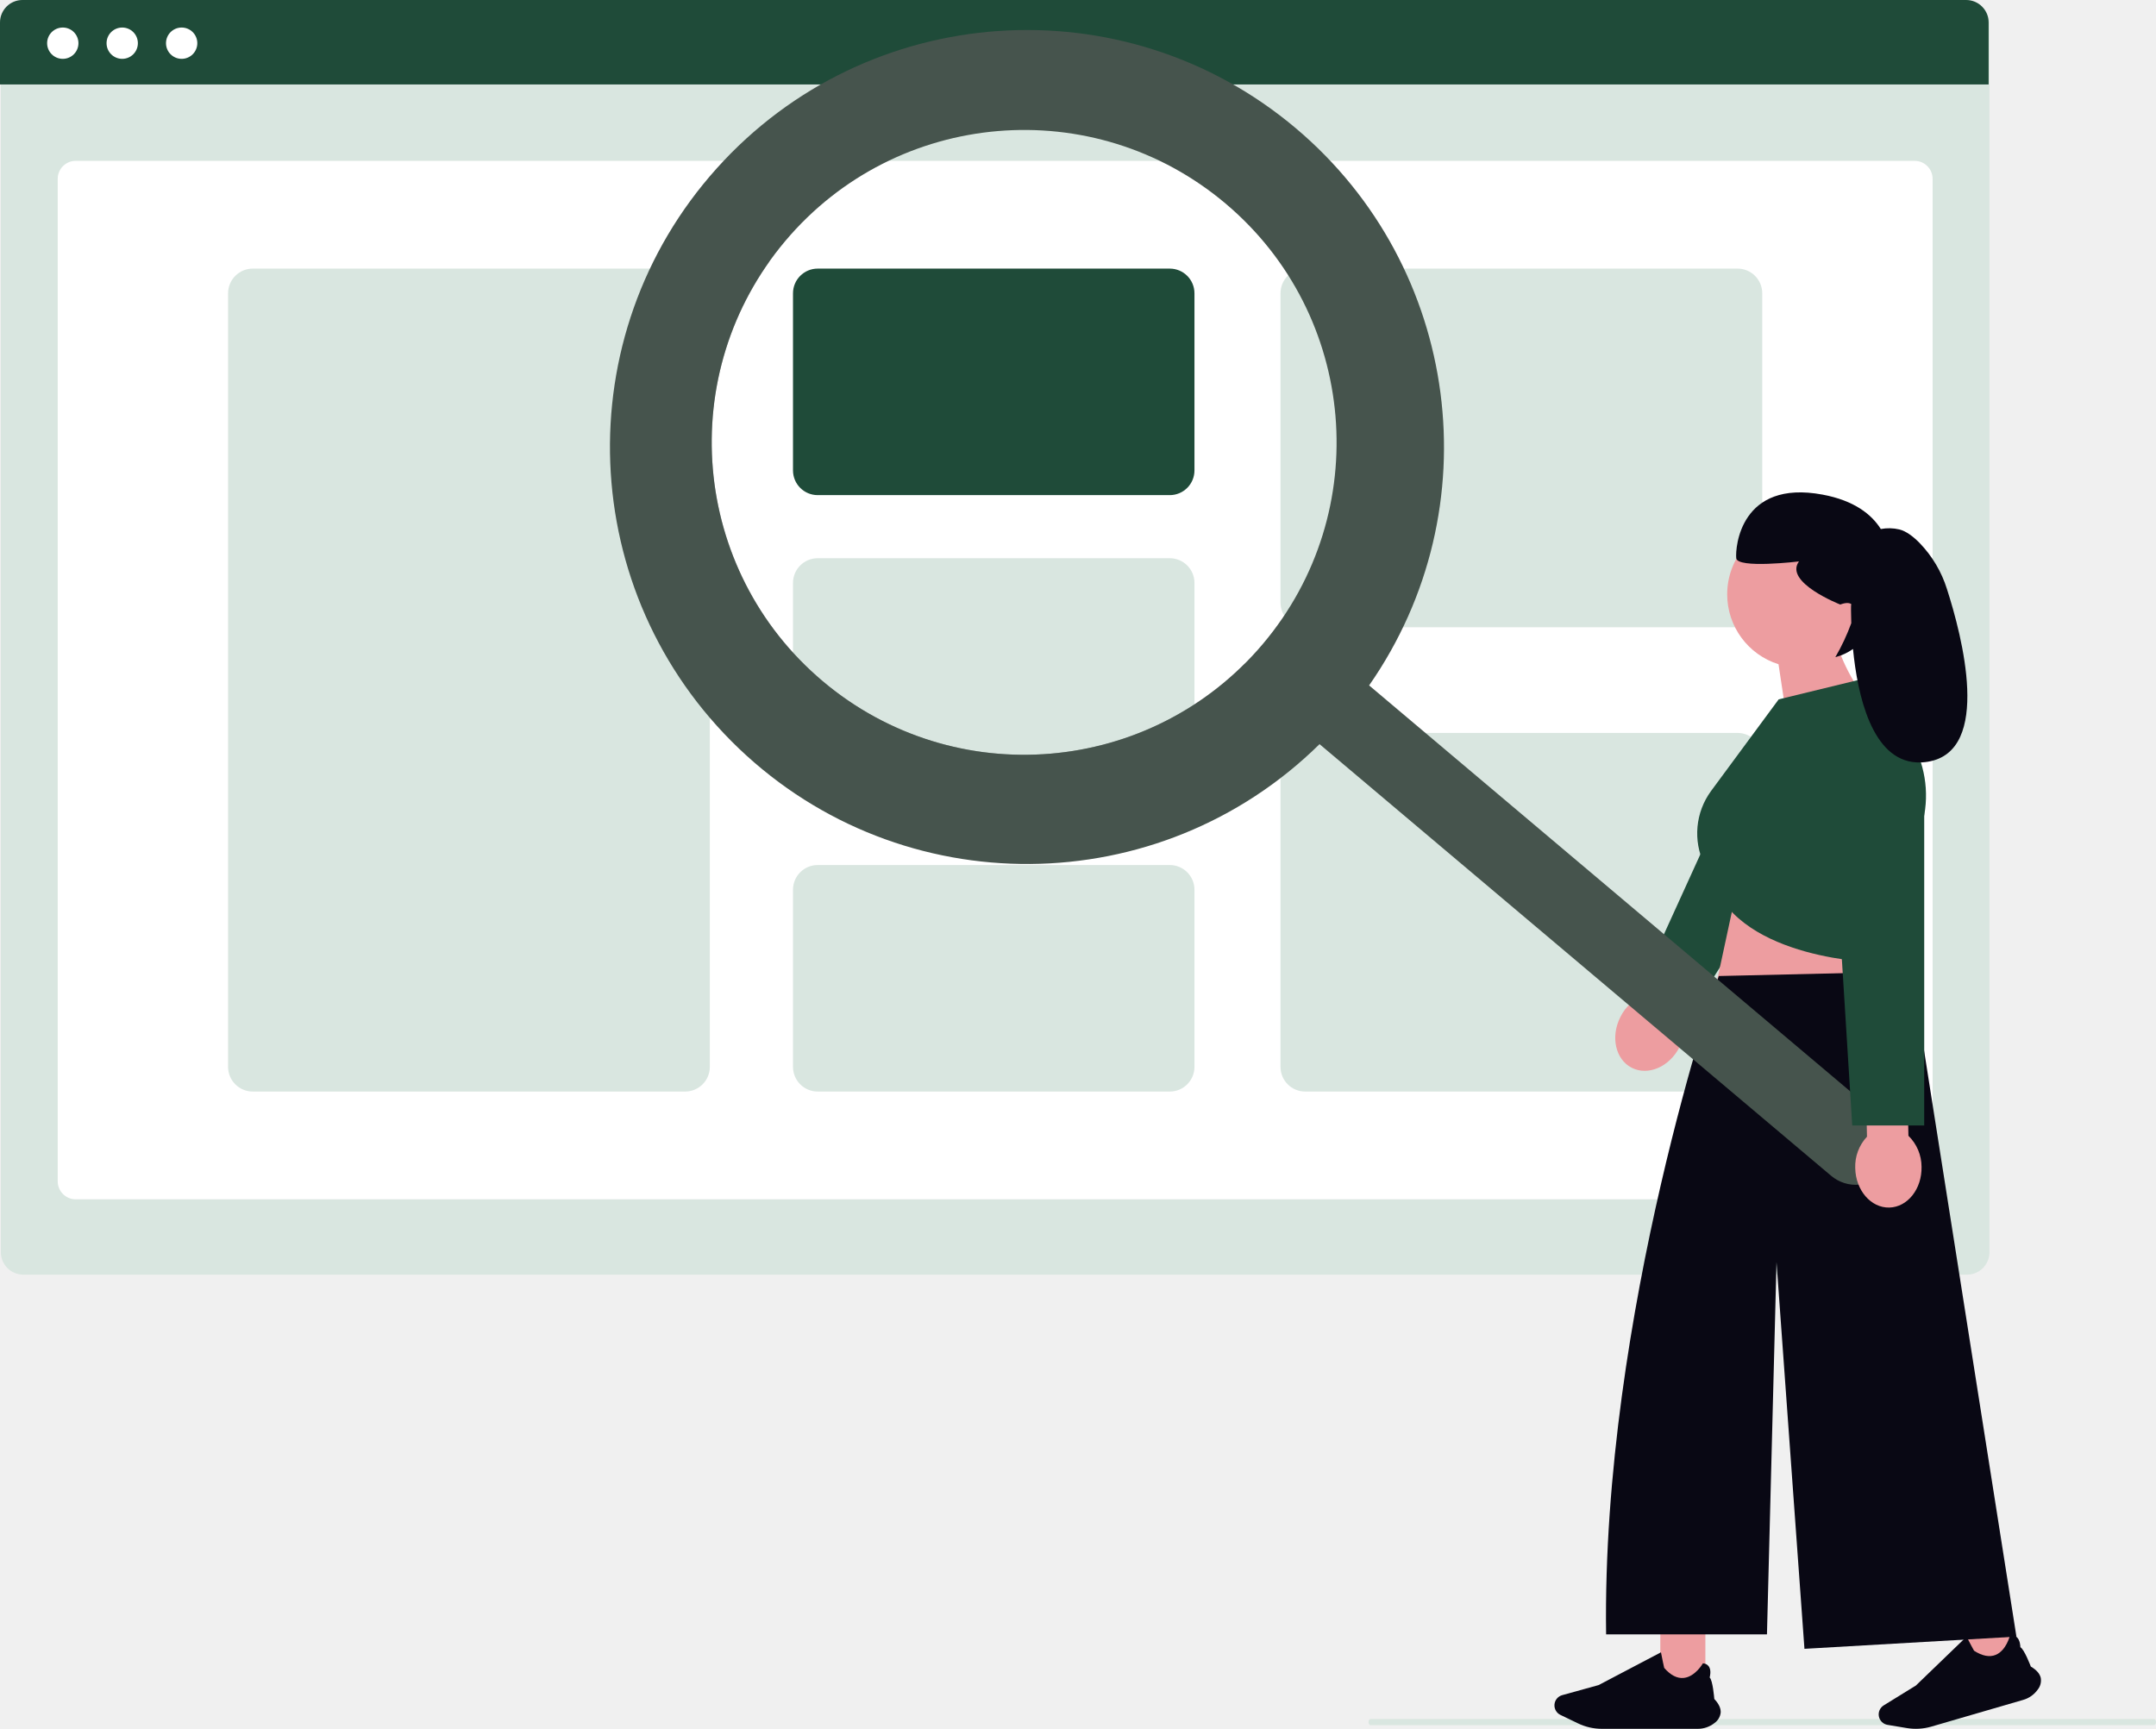
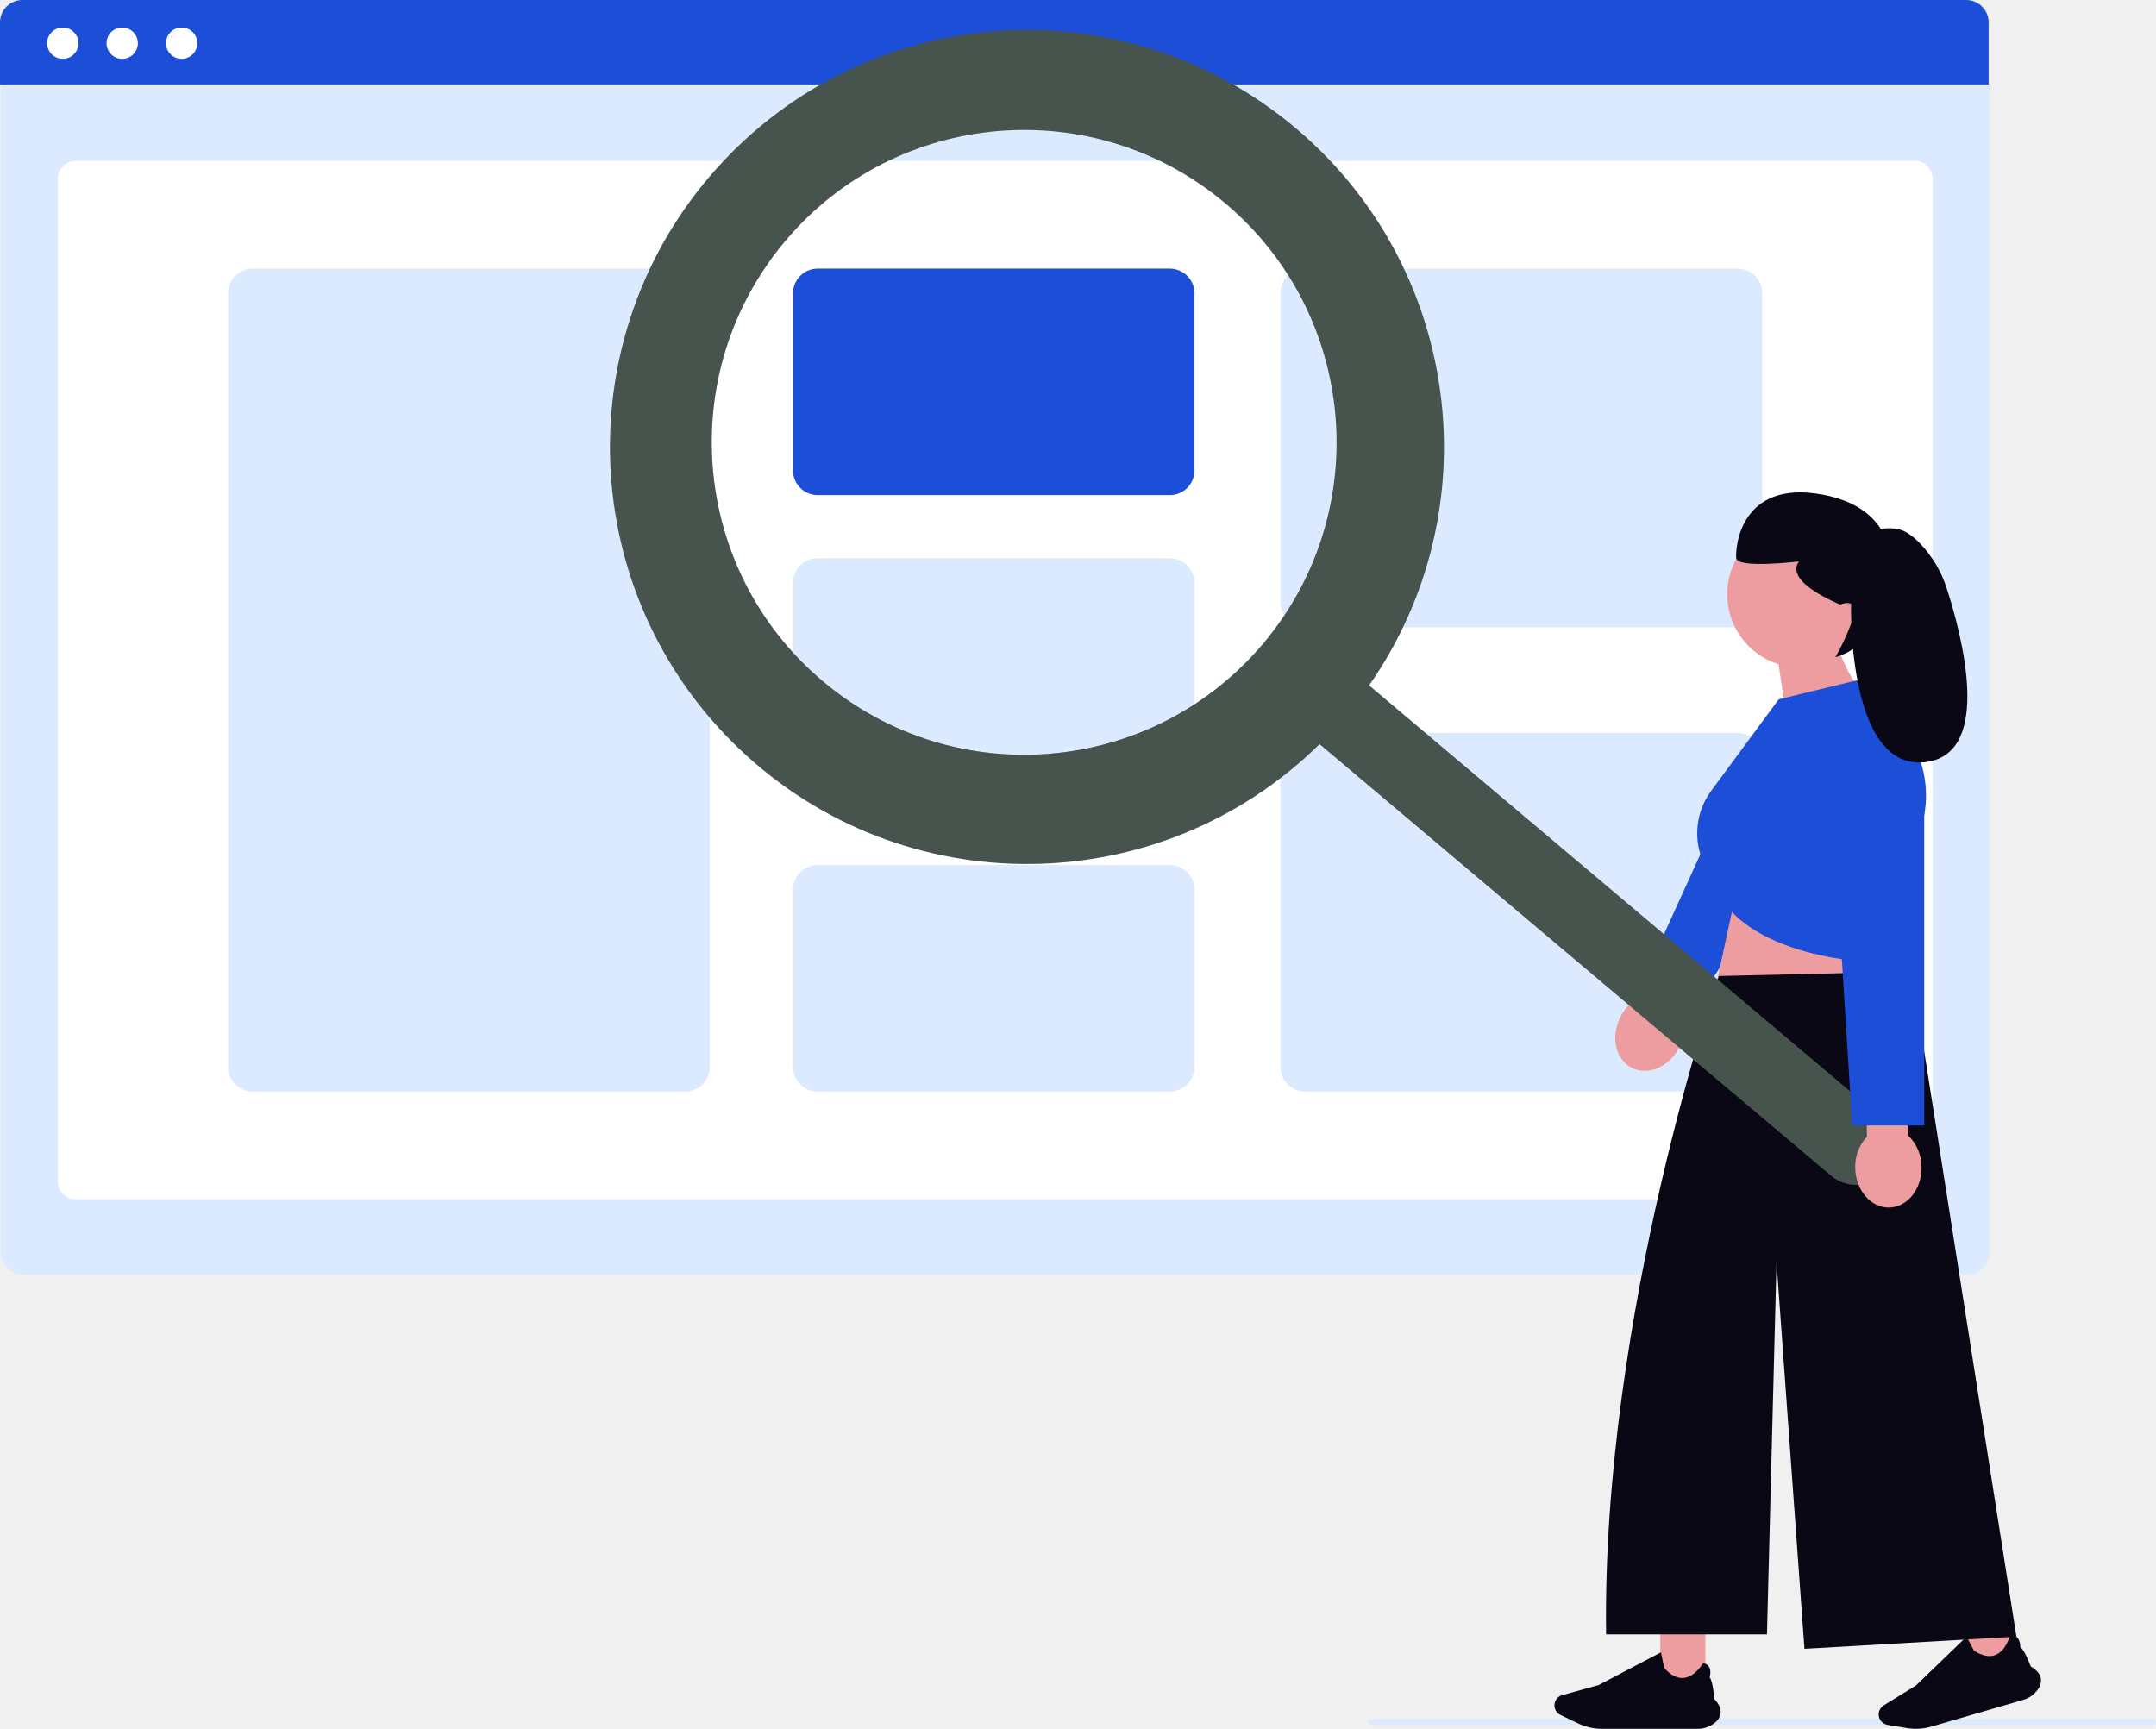
<svg xmlns="http://www.w3.org/2000/svg" width="960" height="769.842" viewBox="0 0 960 769.842" role="img" artist="Katerina Limpitsouni" source="https://undraw.co/">
  <g transform="translate(-605.233 -233)">
-     <rect width="885.473" height="567.096" rx="10" transform="translate(605.612 233.502)" fill="#d9e6e0" />
+     <rect width="885.473" height="567.096" rx="10" transform="translate(605.612 233.502)" fill="#dbeafe" />
    <rect width="834.833" height="462.419" rx="8" transform="translate(630.931 304.63)" fill="#fff" />
-     <path d="M10,0H875.473a10,10,0,0,1,10,10V37.618a0,0,0,0,1,0,0H0a0,0,0,0,1,0,0V10A10,10,0,0,1,10,0Z" transform="translate(605.233 233)" fill="#1f4b39" />
+     <path d="M10,0H875.473a10,10,0,0,1,10,10V37.618a0,0,0,0,1,0,0H0a0,0,0,0,1,0,0V10A10,10,0,0,1,10,0Z" transform="translate(605.233 233)" fill="#1d4ed8" />
    <circle cx="6.972" cy="6.972" r="6.972" transform="translate(626.216 245.26)" fill="#fff" />
    <circle cx="6.972" cy="6.972" r="6.972" transform="translate(652.681 245.26)" fill="#fff" />
    <circle cx="6.972" cy="6.972" r="6.972" transform="translate(679.146 245.26)" fill="#fff" />
-     <path d="M11,0H203.511a11,11,0,0,1,11,11V355.457a11,11,0,0,1-11,11H11a11,11,0,0,1-11-11V11A11,11,0,0,1,11,0Z" transform="translate(706.788 352.609)" fill="#d9e6e0" />
-     <path d="M11,0H167.759a11,11,0,0,1,11,11V89.87a11,11,0,0,1-11,11H11a11,11,0,0,1-11-11V11A11,11,0,0,1,11,0Z" transform="translate(958.33 352.609)" fill="#1f4b39" />
-     <path d="M11,0H167.759a11,11,0,0,1,11,11V97.531a11,11,0,0,1-11,11H11a11,11,0,0,1-11-11V11A11,11,0,0,1,11,0Z" transform="translate(958.33 481.573)" fill="#d9e6e0" />
-     <path d="M11,0H167.759a11,11,0,0,1,11,11V89.87a11,11,0,0,1-11,11H11a11,11,0,0,1-11-11V11A11,11,0,0,1,11,0Z" transform="translate(958.33 618.197)" fill="#d9e6e0" />
-     <path d="M11,0H203.511a11,11,0,0,1,11,11V148.7a11,11,0,0,1-11,11H11a11,11,0,0,1-11-11V11A11,11,0,0,1,11,0Z" transform="translate(1175.396 352.609)" fill="#d9e6e0" />
-     <path d="M11,0H203.511a11,11,0,0,1,11,11V148.7a11,11,0,0,1-11,11H11a11,11,0,0,1-11-11V11A11,11,0,0,1,11,0Z" transform="translate(1175.396 559.368)" fill="#d9e6e0" />
+     <path d="M11,0H203.511a11,11,0,0,1,11,11V355.457a11,11,0,0,1-11,11H11a11,11,0,0,1-11-11V11A11,11,0,0,1,11,0Z" transform="translate(706.788 352.609)" fill="#dbeafe" />
+     <path d="M11,0H167.759a11,11,0,0,1,11,11V89.87a11,11,0,0,1-11,11H11a11,11,0,0,1-11-11V11A11,11,0,0,1,11,0Z" transform="translate(958.33 352.609)" fill="#1d4ed8" />
+     <path d="M11,0H167.759a11,11,0,0,1,11,11V97.531a11,11,0,0,1-11,11H11a11,11,0,0,1-11-11V11A11,11,0,0,1,11,0Z" transform="translate(958.33 481.573)" fill="#dbeafe" />
+     <path d="M11,0H167.759a11,11,0,0,1,11,11V89.87a11,11,0,0,1-11,11H11a11,11,0,0,1-11-11V11A11,11,0,0,1,11,0Z" transform="translate(958.33 618.197)" fill="#dbeafe" />
+     <path d="M11,0H203.511a11,11,0,0,1,11,11V148.7a11,11,0,0,1-11,11H11a11,11,0,0,1-11-11V11A11,11,0,0,1,11,0Z" transform="translate(1175.396 352.609)" fill="#dbeafe" />
+     <path d="M11,0H203.511a11,11,0,0,1,11,11V148.7a11,11,0,0,1-11,11H11a11,11,0,0,1-11-11V11A11,11,0,0,1,11,0Z" transform="translate(1175.396 559.368)" fill="#dbeafe" />
    <path d="M529.084,442.284a139.125,139.125,0,0,1-23.607-187.019q-3.99,4.018-7.714,8.416A139.117,139.117,0,1,0,710.411,443.112q3.716-4.4,7-9.02a139.125,139.125,0,0,1-188.325,8.192Z" transform="translate(442.456 94.029)" opacity="0.3" style="isolation:isolate" />
-     <path d="M921.5,730.047H572.682c-.506,0-.916-.616-.916-1.375s.41-1.375.916-1.375H921.5c.506,0,.916.616.916,1.375S922,730.047,921.5,730.047Z" transform="translate(642.819 271.161)" fill="#d9e6e0" />
+     <path d="M921.5,730.047H572.682c-.506,0-.916-.616-.916-1.375s.41-1.375.916-1.375H921.5c.506,0,.916.616.916,1.375S922,730.047,921.5,730.047Z" transform="translate(642.819 271.161)" fill="#dbeafe" />
    <path d="M166.77,333.06l14.307-28.2,16.462,8.353-14.307,28.2a19.376,19.376,0,0,1-1.36,14.918c-4.46,8.789-13.971,12.921-21.245,9.23s-9.555-13.807-5.095-22.6a19.377,19.377,0,0,1,11.237-9.906Z" transform="translate(1171.2 342.928)" fill="#ed9da0" />
-     <path d="M185.733,210.483,121.052,312.3l-19.405-17.38,46.86-102.885" transform="translate(1234.737 375.511)" fill="#1f4b39" />
+     <path d="M185.733,210.483,121.052,312.3l-19.405-17.38,46.86-102.885" transform="translate(1234.737 375.511)" fill="#1d4ed8" />
    <path d="M83.816,240.057l-19.7,91.5,85.86,3s-11.248-63.545-7.256-74.527Z" transform="translate(1297.169 377.597)" fill="#ed9da0" />
    <rect width="20.064" height="26.445" transform="translate(1344.52 958.145)" fill="#ed9da0" />
    <path d="M207.966,608.034a6.562,6.562,0,0,0,2.753-4.611c.127-1.911-.829-3.961-2.841-6.093-.048-.614-.673-8.216-2.064-9.578.117-.407.825-3.1-.336-4.857a3.378,3.378,0,0,0-2.622-1.43l-.052,0-.026.045c-.034.059-3.419,5.941-8.513,6.457-2.92.3-5.843-1.206-8.689-4.466-.1-.241-.906-4.212-1.425-6.84l-.021-.105-27.75,14.586-16.22,4.489a4.722,4.722,0,0,0-.786,8.806l7.863,3.78a24.6,24.6,0,0,0,10.594,2.414h42.649a11.909,11.909,0,0,0,7.487-2.592Z" transform="translate(1160.678 392.214)" fill="#090814" />
    <rect width="20.064" height="26.445" transform="matrix(0.96, -0.279, 0.279, 0.96, 1477.645, 951.686)" fill="#ed9da0" />
    <path d="M70.812,593.478a6.562,6.562,0,0,0,1.356-5.2c-.412-1.87-1.9-3.572-4.43-5.057-.218-.576-2.941-7.7-4.657-8.619,0-.423-.075-3.212-1.68-4.57a3.378,3.378,0,0,0-2.917-.64l-.051.009-.012.051c-.016.066-1.624,6.659-6.37,8.577-2.721,1.1-5.948.474-9.591-1.861-.165-.2-2.047-3.791-3.279-6.169l-.049-.1L16.561,591.663,2.24,600.5a4.722,4.722,0,0,0,1.7,8.676l8.606,1.433a24.6,24.6,0,0,0,10.846-.641l40.951-11.913a11.91,11.91,0,0,0,6.465-4.58Z" transform="translate(1441.759 391.899)" fill="#090814" />
    <path d="M146.6,286.03l-85.86,2S8.565,438.422,10.562,581.185H82.185l4.253-165.728,12.44,172.165,94.384-5.435Z" transform="translate(1309.821 379.593)" fill="#090814" />
    <path d="M71.408,126.409A32.618,32.618,0,1,1,122.039,153.6a80.973,80.973,0,0,0,10.67,18.823l-32.145,26.788-6.306-41.67a32.631,32.631,0,0,1-22.851-31.128Z" transform="translate(1302.892 371.243)" fill="#ed9da0" />
-     <path d="M85.366,170.249l36.939-8.986,23.678,30.317a48.817,48.817,0,0,1,2.478,36.925l-19.634,58.9s-59.9-1-72.88-35.941l-3.721-7.752a31.9,31.9,0,0,1,3-32.618Z" transform="translate(1311.86 374.174)" fill="#1f4b39" />
+     <path d="M85.366,170.249l36.939-8.986,23.678,30.317a48.817,48.817,0,0,1,2.478,36.925l-19.634,58.9s-59.9-1-72.88-35.941l-3.721-7.752a31.9,31.9,0,0,1,3-32.618Z" transform="translate(1311.86 374.174)" fill="#1d4ed8" />
    <path d="M54.174,68.462a23.562,23.562,0,0,1-7.654,4.05A95.07,95.07,0,0,0,52.809,57.04c-.424-4.729-.51-7.72-.51-7.72l.076-.74c-.961-.64-2.53-.6-4.909.416,0,0-25.691-8.524-19.356-18.2,0,0-27.268,4.749-27.976,0S.135-4.387,37.081.537c14.168,1.89,22.177,7.607,26.667,13.939A19.883,19.883,0,0,1,72,14.231c3.1.591,6.379,2.857,9.331,5.558A51.673,51.673,0,0,1,94.555,39.63c7.734,20.282,23.973,71.007-4.431,77.224a23.472,23.472,0,0,1-5.02.566C65.062,117.423,57.214,88.6,54.174,68.462Z" transform="translate(1379.8 450.78) rotate(3)" fill="#090814" />
    <path d="M748.156,224.194a185.686,185.686,0,1,0,10.528,274.229L986.45,690.612a17.111,17.111,0,0,0,22.095-26.134l-.025-.021L780.753,472.268a185.7,185.7,0,0,0-32.6-248.074ZM733.472,453.762a139.117,139.117,0,1,1-16.608-196.04h0A139.117,139.117,0,0,1,733.472,453.762Z" transform="translate(434.107 65.943)" fill="#46544d" />
    <path d="M56.225,357.838l-.686-31.61,18.456-.4.686,31.61a19.376,19.376,0,0,1,5.839,13.8c.214,9.853-6.224,17.984-14.378,18.161S51.2,381.727,50.99,371.874a19.377,19.377,0,0,1,5.235-14.035Z" transform="translate(1380.32 381.322)" fill="#ed9da0" />
-     <path d="M91.38,204.882V358.1H59.328L49.854,206.175" transform="translate(1370.646 376.069)" fill="#1f4b39" />
+     <path d="M91.38,204.882V358.1H59.328L49.854,206.175" transform="translate(1370.646 376.069)" fill="#1d4ed8" />
  </g>
</svg>
